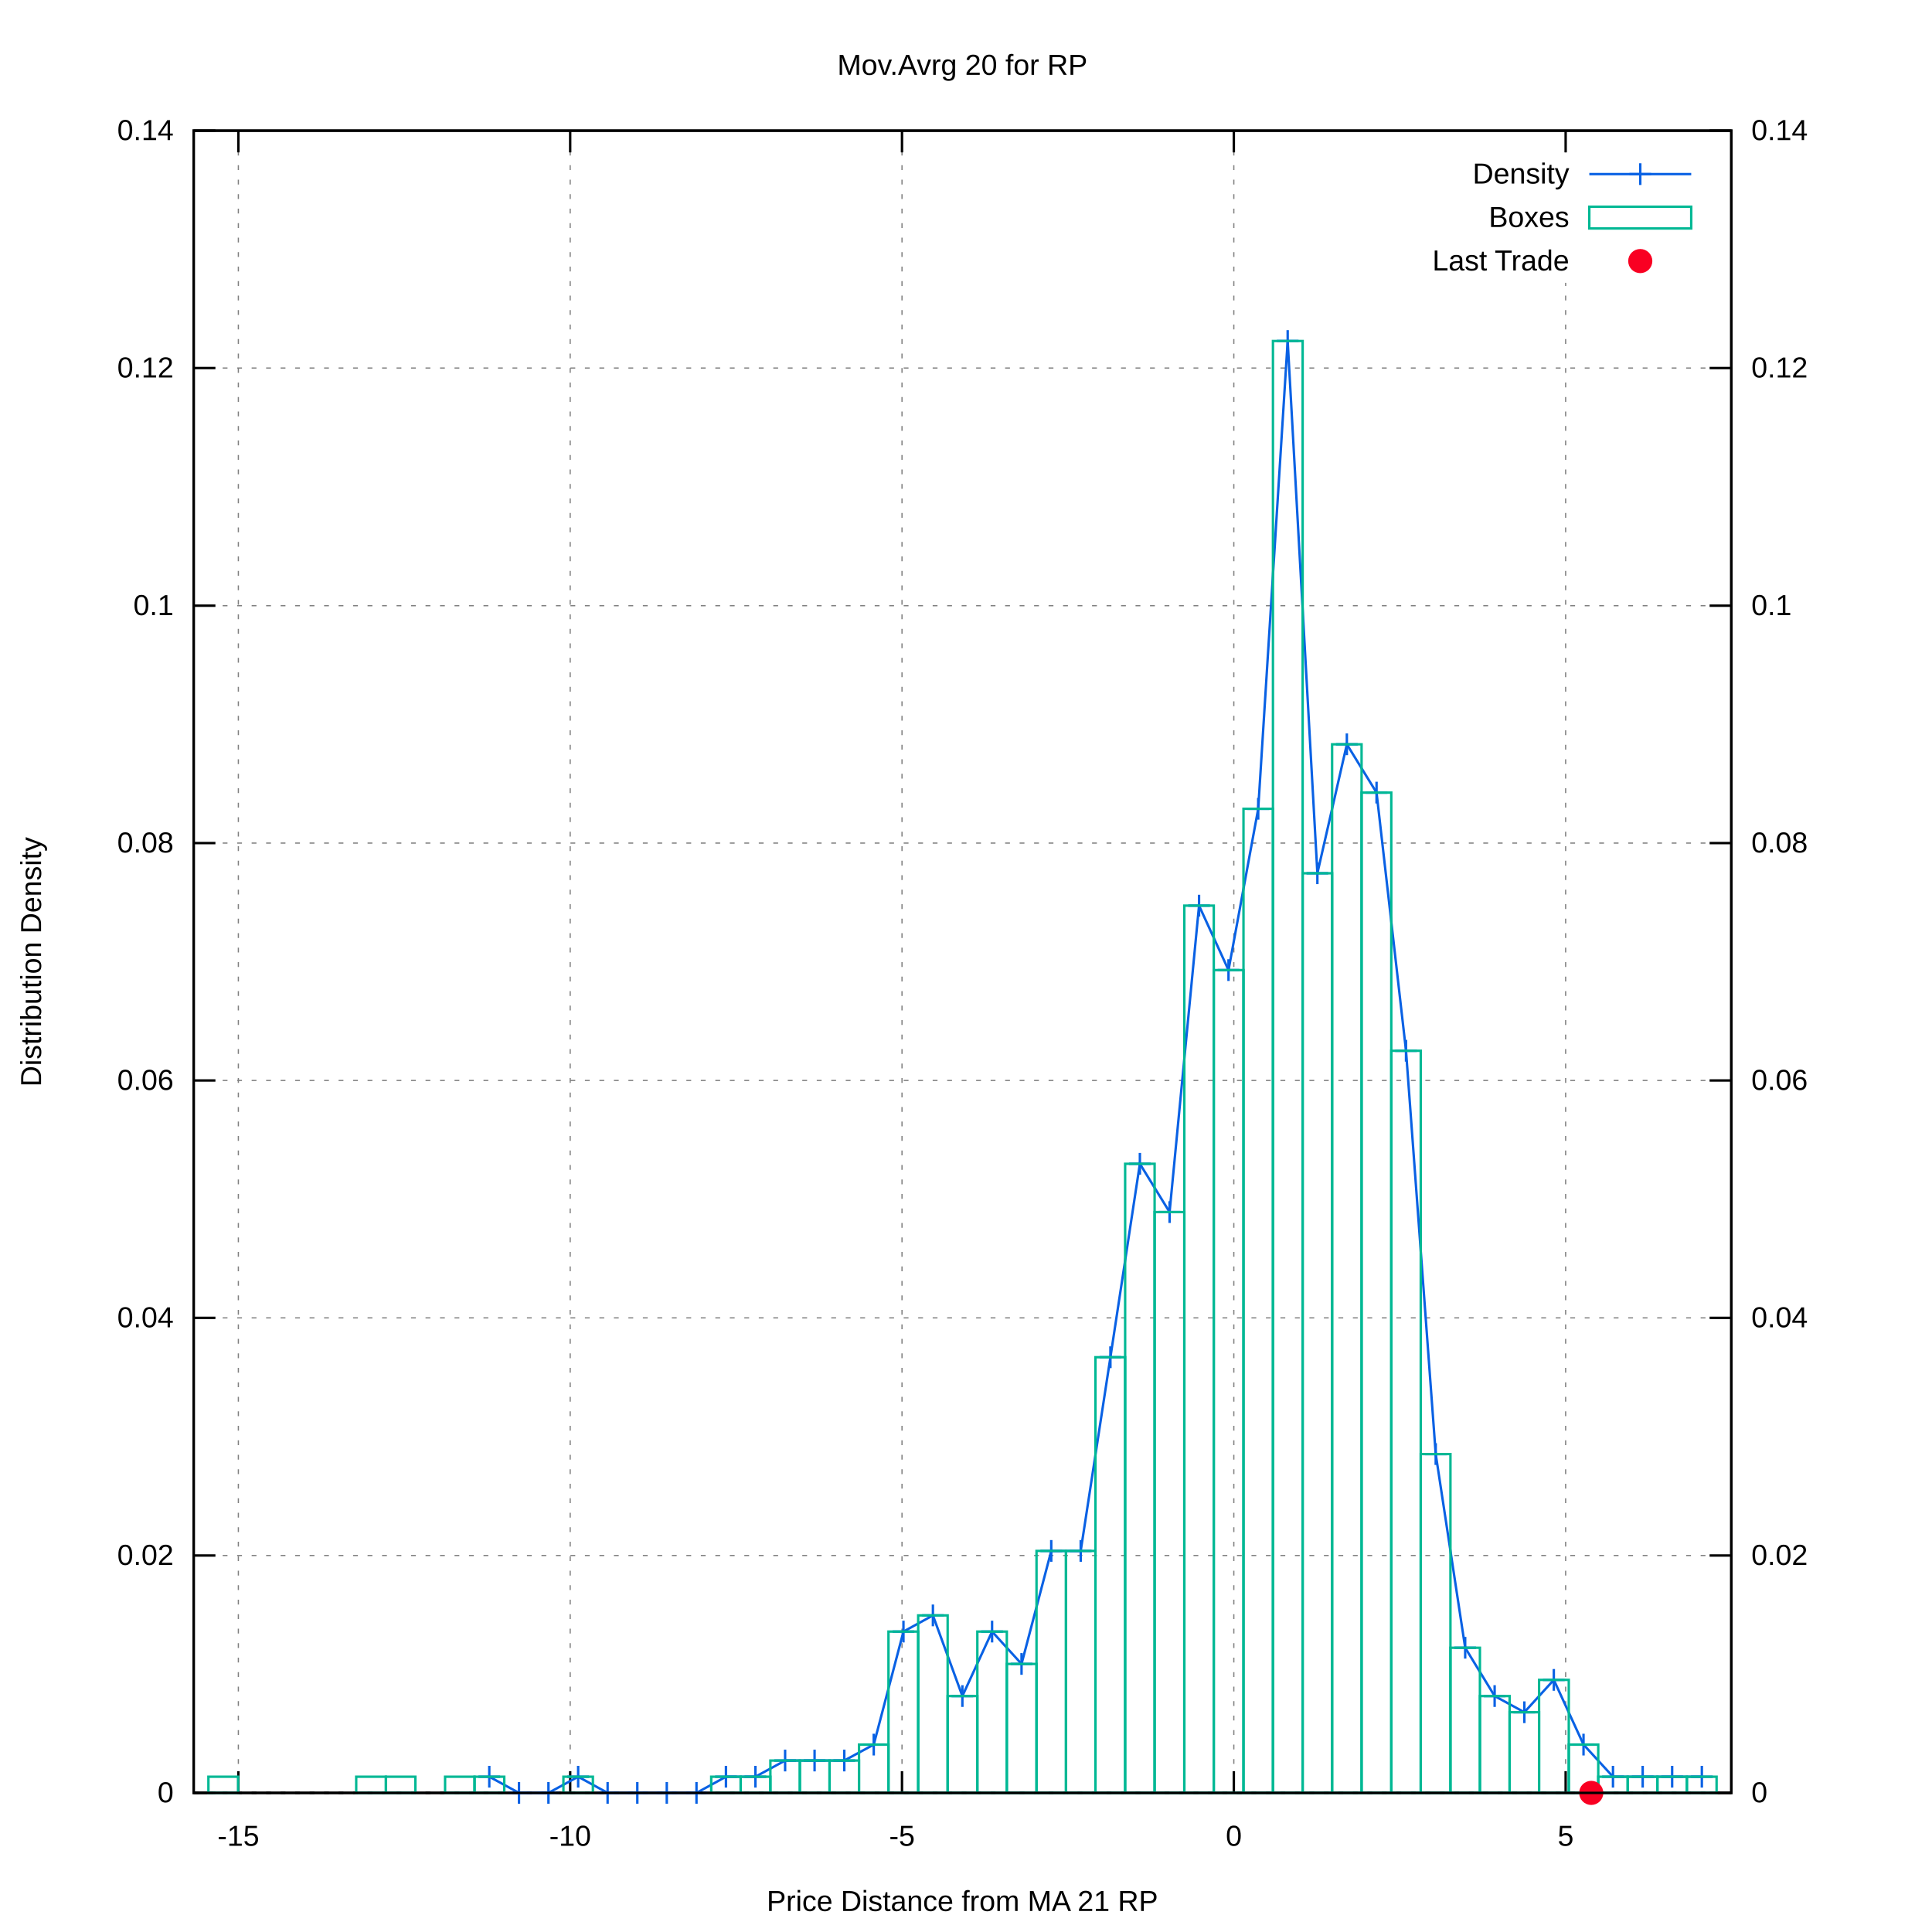
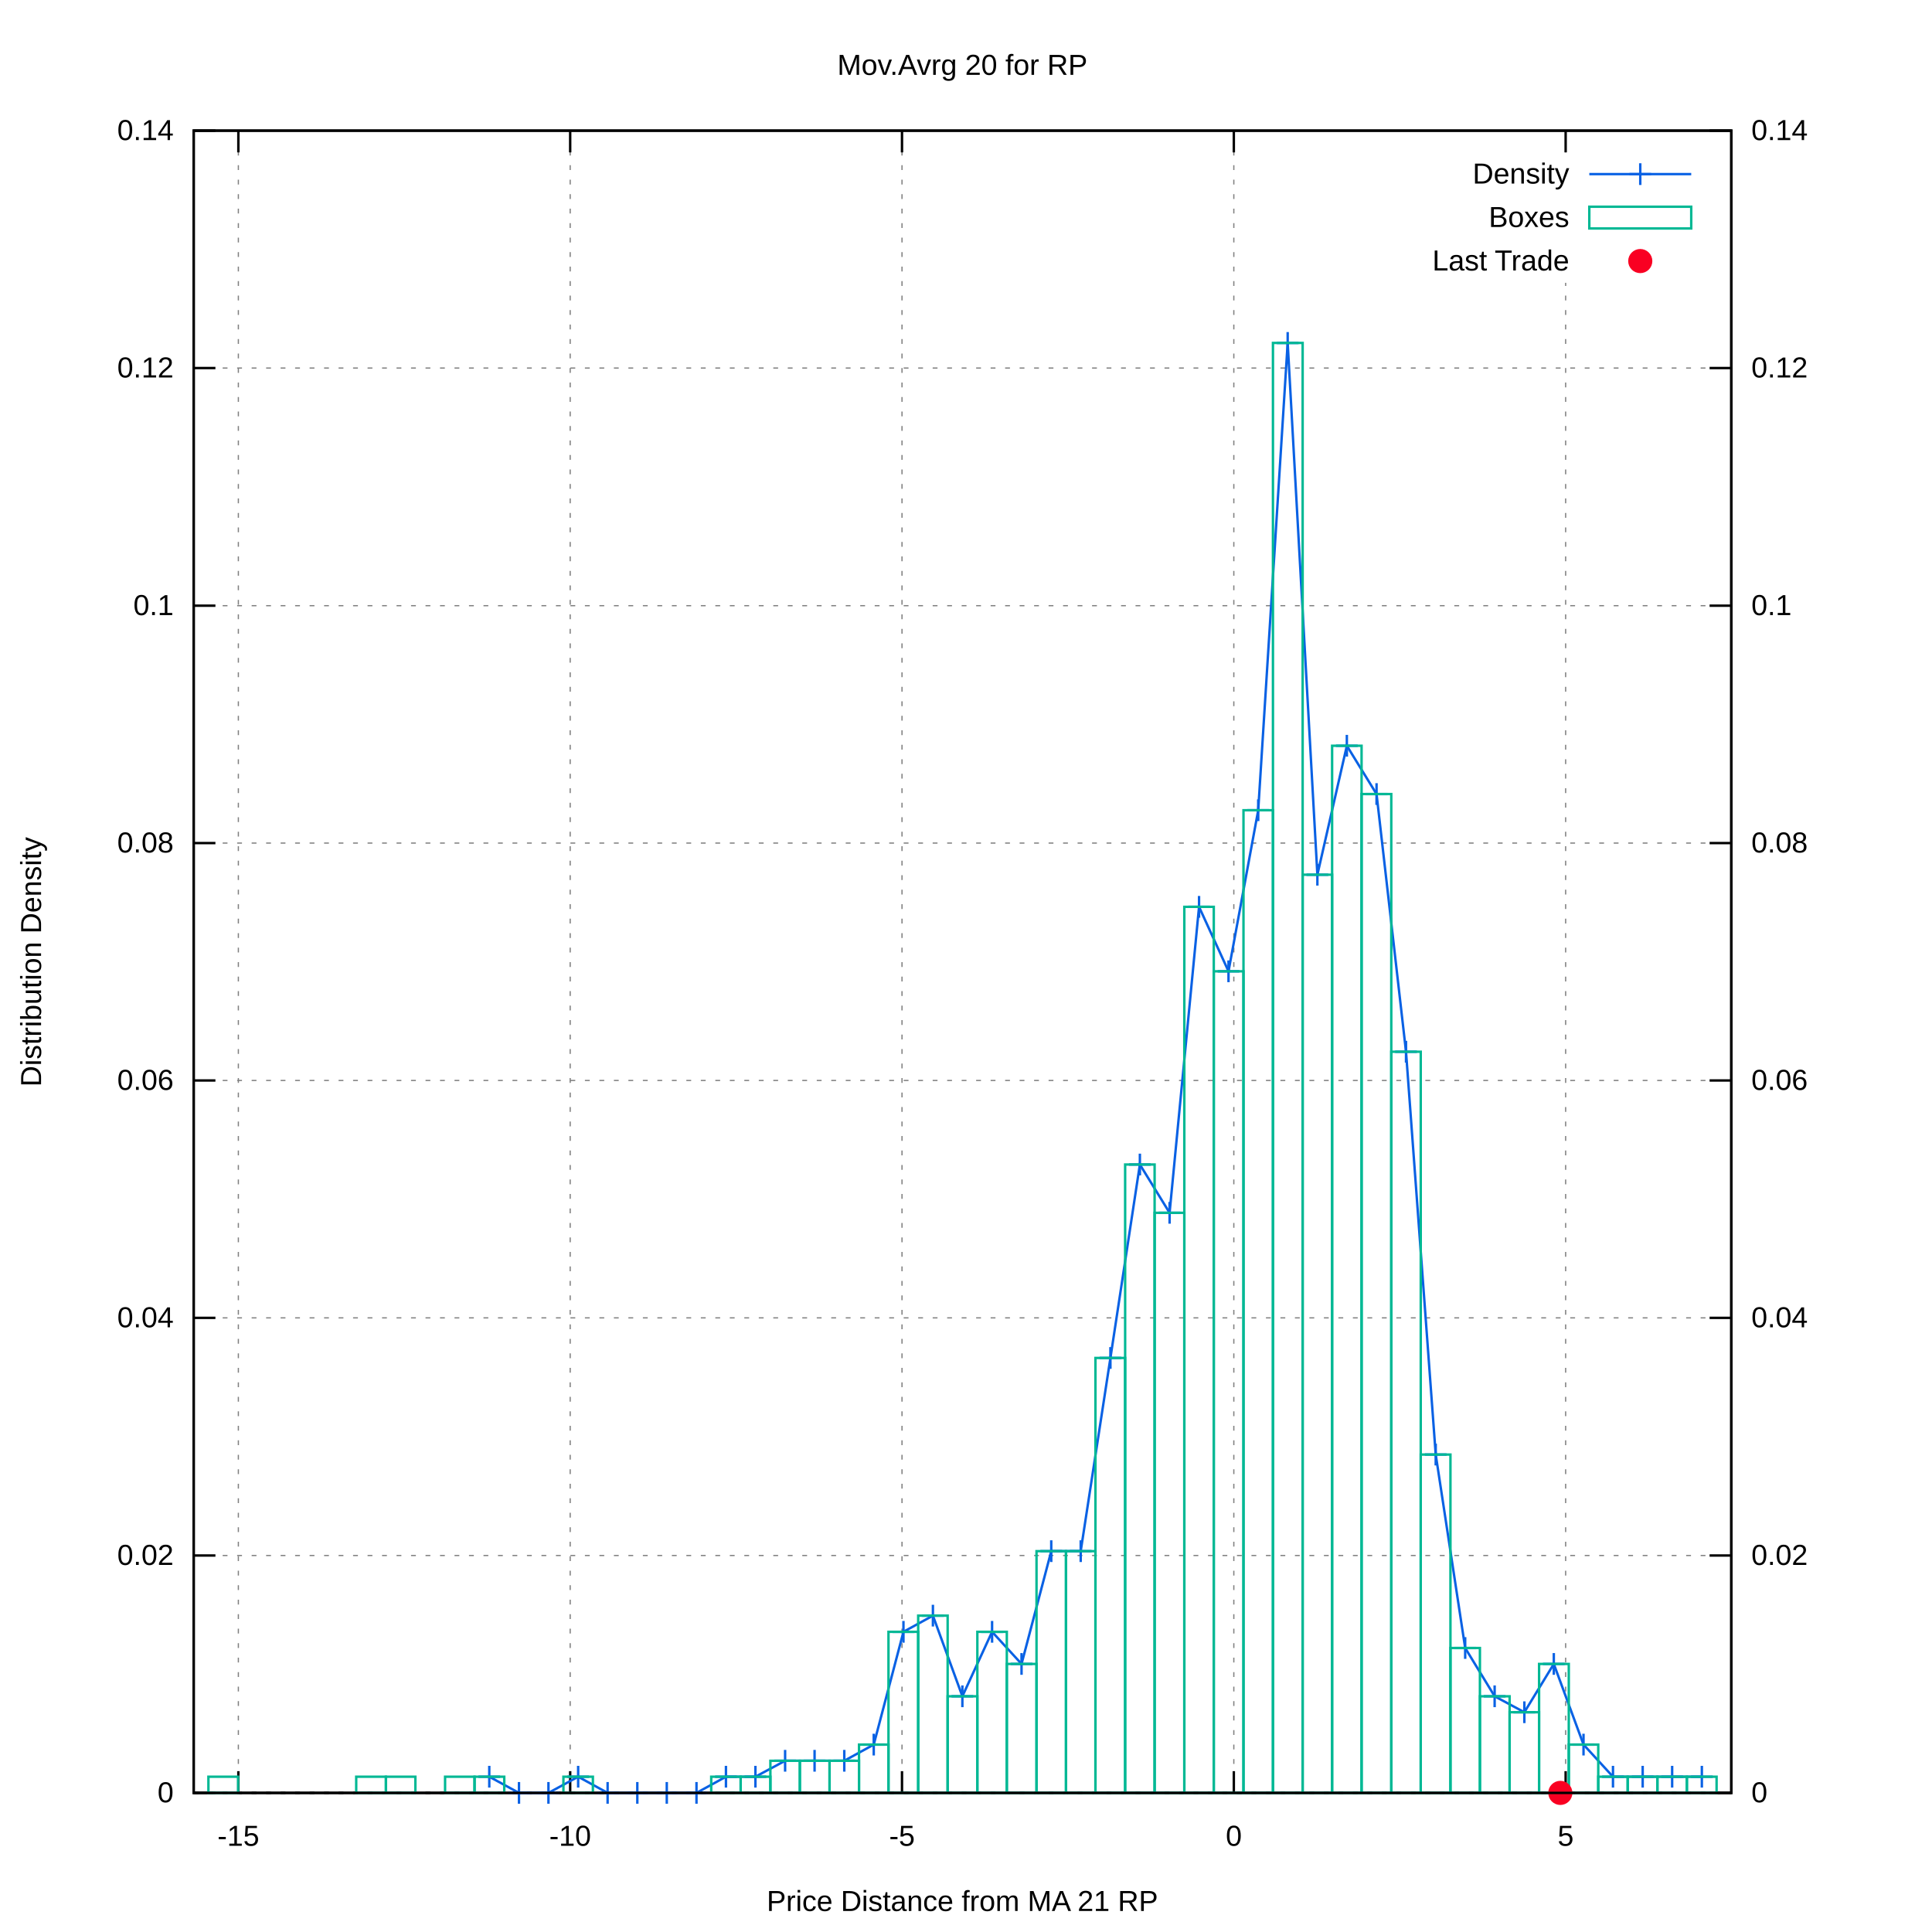
<svg xmlns="http://www.w3.org/2000/svg" xmlns:xlink="http://www.w3.org/1999/xlink" viewBox="0 0 800 800">
  <g id="gnuplot_canvas">
    <rect x="0" y="0" width="800" height="800" fill="#ffffff" />
    <defs>
      <circle id="gpDot" r="0.5" stroke-width="0.5" />
      <path id="gpPt0" stroke-width="0.222" stroke="currentColor" d="M-1,0 h2 M0,-1 v2" />
      <path id="gpPt1" stroke-width="0.222" stroke="currentColor" d="M-1,-1 L1,1 M1,-1 L-1,1" />
      <path id="gpPt2" stroke-width="0.222" stroke="currentColor" d="M-1,0 L1,0 M0,-1 L0,1 M-1,-1 L1,1 M-1,1 L1,-1" />
      <rect id="gpPt3" stroke-width="0.222" stroke="currentColor" x="-1" y="-1" width="2" height="2" />
      <rect id="gpPt4" stroke-width="0.222" stroke="currentColor" fill="currentColor" x="-1" y="-1" width="2" height="2" />
      <circle id="gpPt5" stroke-width="0.222" stroke="currentColor" cx="0" cy="0" r="1" />
      <use xlink:href="#gpPt5" id="gpPt6" fill="currentColor" stroke="none" />
      <path id="gpPt7" stroke-width="0.222" stroke="currentColor" d="M0,-1.33 L-1.33,0.67 L1.33,0.67 z" />
      <use xlink:href="#gpPt7" id="gpPt8" fill="currentColor" stroke="none" />
      <use xlink:href="#gpPt7" id="gpPt9" stroke="currentColor" transform="rotate(180)" />
      <use xlink:href="#gpPt9" id="gpPt10" fill="currentColor" stroke="none" />
      <use xlink:href="#gpPt3" id="gpPt11" stroke="currentColor" transform="rotate(45)" />
      <use xlink:href="#gpPt11" id="gpPt12" fill="currentColor" stroke="none" />
      <path id="gpPt13" stroke-width="0.222" stroke="currentColor" d="M0,1.330 L1.265,0.411 L0.782,-1.067 L-0.782,-1.076 L-1.265,0.411 z" />
      <use xlink:href="#gpPt13" id="gpPt14" fill="currentColor" stroke="none" />
      <filter id="textbox" filterUnits="objectBoundingBox" x="0" y="0" height="1" width="1">
        <feFlood flood-color="#FFFFFF" flood-opacity="1" result="bgnd" />
        <feComposite in="SourceGraphic" in2="bgnd" operator="atop" />
      </filter>
      <filter id="greybox" filterUnits="objectBoundingBox" x="0" y="0" height="1" width="1">
        <feFlood flood-color="lightgrey" flood-opacity="1" result="grey" />
        <feComposite in="SourceGraphic" in2="grey" operator="atop" />
      </filter>
    </defs>
    <g fill="none" color="#FFFFFF" stroke="black" stroke-width="1.00" stroke-linecap="butt" stroke-linejoin="miter">
</g>
    <g fill="none" color="black" stroke="currentColor" stroke-width="1.00" stroke-linecap="butt" stroke-linejoin="miter">
</g>
    <g fill="none" color="black" stroke="black" stroke-width="0.50" stroke-linecap="butt" stroke-linejoin="miter">
</g>
    <g fill="none" color="gray" stroke="currentColor" stroke-width="0.50" stroke-linecap="butt" stroke-linejoin="miter">
      <path stroke="gray" stroke-dasharray="2,4" class="gridline" d="M80.2,742.4 L716.9,742.4  " />
    </g>
    <g fill="none" color="gray" stroke="gray" stroke-width="1.00" stroke-linecap="butt" stroke-linejoin="miter">
</g>
    <g fill="none" color="black" stroke="currentColor" stroke-width="1.00" stroke-linecap="butt" stroke-linejoin="miter">
      <path stroke="black" d="M80.2,742.4 L89.2,742.4  " />
      <g transform="translate(71.9,746.3)" stroke="none" fill="black" font-family="arial" font-size="12.00" text-anchor="end">
        <text>
          <tspan font-family="arial"> 0</tspan>
        </text>
      </g>
    </g>
    <g fill="none" color="black" stroke="currentColor" stroke-width="1.00" stroke-linecap="butt" stroke-linejoin="miter">
</g>
    <g fill="none" color="black" stroke="black" stroke-width="0.50" stroke-linecap="butt" stroke-linejoin="miter">
</g>
    <g fill="none" color="gray" stroke="currentColor" stroke-width="0.50" stroke-linecap="butt" stroke-linejoin="miter">
      <path stroke="gray" stroke-dasharray="2,4" class="gridline" d="M80.2,644.1 L716.9,644.1  " />
    </g>
    <g fill="none" color="gray" stroke="gray" stroke-width="1.00" stroke-linecap="butt" stroke-linejoin="miter">
</g>
    <g fill="none" color="black" stroke="currentColor" stroke-width="1.00" stroke-linecap="butt" stroke-linejoin="miter">
      <path stroke="black" d="M80.2,644.1 L89.2,644.1  " />
      <g transform="translate(71.9,648.0)" stroke="none" fill="black" font-family="arial" font-size="12.00" text-anchor="end">
        <text>
          <tspan font-family="arial"> 0.02</tspan>
        </text>
      </g>
    </g>
    <g fill="none" color="black" stroke="currentColor" stroke-width="1.00" stroke-linecap="butt" stroke-linejoin="miter">
</g>
    <g fill="none" color="black" stroke="black" stroke-width="0.50" stroke-linecap="butt" stroke-linejoin="miter">
</g>
    <g fill="none" color="gray" stroke="currentColor" stroke-width="0.50" stroke-linecap="butt" stroke-linejoin="miter">
      <path stroke="gray" stroke-dasharray="2,4" class="gridline" d="M80.2,545.7 L716.9,545.7  " />
    </g>
    <g fill="none" color="gray" stroke="gray" stroke-width="1.00" stroke-linecap="butt" stroke-linejoin="miter">
</g>
    <g fill="none" color="black" stroke="currentColor" stroke-width="1.00" stroke-linecap="butt" stroke-linejoin="miter">
      <path stroke="black" d="M80.2,545.7 L89.2,545.7  " />
      <g transform="translate(71.9,549.6)" stroke="none" fill="black" font-family="arial" font-size="12.00" text-anchor="end">
        <text>
          <tspan font-family="arial"> 0.04</tspan>
        </text>
      </g>
    </g>
    <g fill="none" color="black" stroke="currentColor" stroke-width="1.00" stroke-linecap="butt" stroke-linejoin="miter">
</g>
    <g fill="none" color="black" stroke="black" stroke-width="0.50" stroke-linecap="butt" stroke-linejoin="miter">
</g>
    <g fill="none" color="gray" stroke="currentColor" stroke-width="0.50" stroke-linecap="butt" stroke-linejoin="miter">
      <path stroke="gray" stroke-dasharray="2,4" class="gridline" d="M80.2,447.4 L716.9,447.4  " />
    </g>
    <g fill="none" color="gray" stroke="gray" stroke-width="1.00" stroke-linecap="butt" stroke-linejoin="miter">
</g>
    <g fill="none" color="black" stroke="currentColor" stroke-width="1.00" stroke-linecap="butt" stroke-linejoin="miter">
      <path stroke="black" d="M80.2,447.4 L89.2,447.4  " />
      <g transform="translate(71.9,451.3)" stroke="none" fill="black" font-family="arial" font-size="12.00" text-anchor="end">
        <text>
          <tspan font-family="arial"> 0.06</tspan>
        </text>
      </g>
    </g>
    <g fill="none" color="black" stroke="currentColor" stroke-width="1.00" stroke-linecap="butt" stroke-linejoin="miter">
</g>
    <g fill="none" color="black" stroke="black" stroke-width="0.50" stroke-linecap="butt" stroke-linejoin="miter">
</g>
    <g fill="none" color="gray" stroke="currentColor" stroke-width="0.50" stroke-linecap="butt" stroke-linejoin="miter">
      <path stroke="gray" stroke-dasharray="2,4" class="gridline" d="M80.2,349.1 L716.9,349.1  " />
    </g>
    <g fill="none" color="gray" stroke="gray" stroke-width="1.00" stroke-linecap="butt" stroke-linejoin="miter">
</g>
    <g fill="none" color="black" stroke="currentColor" stroke-width="1.00" stroke-linecap="butt" stroke-linejoin="miter">
      <path stroke="black" d="M80.2,349.1 L89.2,349.1  " />
      <g transform="translate(71.9,353.0)" stroke="none" fill="black" font-family="arial" font-size="12.00" text-anchor="end">
        <text>
          <tspan font-family="arial"> 0.08</tspan>
        </text>
      </g>
    </g>
    <g fill="none" color="black" stroke="currentColor" stroke-width="1.00" stroke-linecap="butt" stroke-linejoin="miter">
</g>
    <g fill="none" color="black" stroke="black" stroke-width="0.50" stroke-linecap="butt" stroke-linejoin="miter">
</g>
    <g fill="none" color="gray" stroke="currentColor" stroke-width="0.50" stroke-linecap="butt" stroke-linejoin="miter">
      <path stroke="gray" stroke-dasharray="2,4" class="gridline" d="M80.2,250.8 L716.9,250.8  " />
    </g>
    <g fill="none" color="gray" stroke="gray" stroke-width="1.00" stroke-linecap="butt" stroke-linejoin="miter">
</g>
    <g fill="none" color="black" stroke="currentColor" stroke-width="1.00" stroke-linecap="butt" stroke-linejoin="miter">
      <path stroke="black" d="M80.2,250.8 L89.2,250.8  " />
      <g transform="translate(71.9,254.7)" stroke="none" fill="black" font-family="arial" font-size="12.00" text-anchor="end">
        <text>
          <tspan font-family="arial"> 0.1</tspan>
        </text>
      </g>
    </g>
    <g fill="none" color="black" stroke="currentColor" stroke-width="1.00" stroke-linecap="butt" stroke-linejoin="miter">
</g>
    <g fill="none" color="black" stroke="black" stroke-width="0.50" stroke-linecap="butt" stroke-linejoin="miter">
</g>
    <g fill="none" color="gray" stroke="currentColor" stroke-width="0.50" stroke-linecap="butt" stroke-linejoin="miter">
      <path stroke="gray" stroke-dasharray="2,4" class="gridline" d="M80.2,152.4 L716.9,152.4  " />
    </g>
    <g fill="none" color="gray" stroke="gray" stroke-width="1.00" stroke-linecap="butt" stroke-linejoin="miter">
</g>
    <g fill="none" color="black" stroke="currentColor" stroke-width="1.00" stroke-linecap="butt" stroke-linejoin="miter">
      <path stroke="black" d="M80.2,152.4 L89.2,152.4  " />
      <g transform="translate(71.9,156.3)" stroke="none" fill="black" font-family="arial" font-size="12.00" text-anchor="end">
        <text>
          <tspan font-family="arial"> 0.12</tspan>
        </text>
      </g>
    </g>
    <g fill="none" color="black" stroke="currentColor" stroke-width="1.00" stroke-linecap="butt" stroke-linejoin="miter">
</g>
    <g fill="none" color="black" stroke="black" stroke-width="0.50" stroke-linecap="butt" stroke-linejoin="miter">
</g>
    <g fill="none" color="gray" stroke="currentColor" stroke-width="0.50" stroke-linecap="butt" stroke-linejoin="miter">
      <path stroke="gray" stroke-dasharray="2,4" class="gridline" d="M80.2,54.1 L716.9,54.1  " />
    </g>
    <g fill="none" color="gray" stroke="gray" stroke-width="1.00" stroke-linecap="butt" stroke-linejoin="miter">
</g>
    <g fill="none" color="black" stroke="currentColor" stroke-width="1.00" stroke-linecap="butt" stroke-linejoin="miter">
      <path stroke="black" d="M80.2,54.1 L89.2,54.1  " />
      <g transform="translate(71.9,58.0)" stroke="none" fill="black" font-family="arial" font-size="12.00" text-anchor="end">
        <text>
          <tspan font-family="arial"> 0.14</tspan>
        </text>
      </g>
    </g>
    <g fill="none" color="black" stroke="currentColor" stroke-width="1.00" stroke-linecap="butt" stroke-linejoin="miter">
</g>
    <g fill="none" color="black" stroke="black" stroke-width="0.50" stroke-linecap="butt" stroke-linejoin="miter">
</g>
    <g fill="none" color="gray" stroke="currentColor" stroke-width="0.50" stroke-linecap="butt" stroke-linejoin="miter">
      <path stroke="gray" stroke-dasharray="2,4" class="gridline" d="M98.7,742.4 L98.7,54.1  " />
    </g>
    <g fill="none" color="gray" stroke="gray" stroke-width="1.00" stroke-linecap="butt" stroke-linejoin="miter">
</g>
    <g fill="none" color="black" stroke="currentColor" stroke-width="1.00" stroke-linecap="butt" stroke-linejoin="miter">
      <path stroke="black" d="M98.7,742.4 L98.7,733.4 M98.7,54.1 L98.7,63.1  " />
      <g transform="translate(98.7,764.3)" stroke="none" fill="black" font-family="arial" font-size="12.00" text-anchor="middle">
        <text>
          <tspan font-family="arial">-15</tspan>
        </text>
      </g>
    </g>
    <g fill="none" color="black" stroke="currentColor" stroke-width="1.00" stroke-linecap="butt" stroke-linejoin="miter">
</g>
    <g fill="none" color="black" stroke="black" stroke-width="0.50" stroke-linecap="butt" stroke-linejoin="miter">
</g>
    <g fill="none" color="gray" stroke="currentColor" stroke-width="0.50" stroke-linecap="butt" stroke-linejoin="miter">
      <path stroke="gray" stroke-dasharray="2,4" class="gridline" d="M236.1,742.4 L236.1,54.1  " />
    </g>
    <g fill="none" color="gray" stroke="gray" stroke-width="1.00" stroke-linecap="butt" stroke-linejoin="miter">
</g>
    <g fill="none" color="black" stroke="currentColor" stroke-width="1.00" stroke-linecap="butt" stroke-linejoin="miter">
      <path stroke="black" d="M236.1,742.4 L236.1,733.4 M236.1,54.1 L236.1,63.1  " />
      <g transform="translate(236.1,764.3)" stroke="none" fill="black" font-family="arial" font-size="12.00" text-anchor="middle">
        <text>
          <tspan font-family="arial">-10</tspan>
        </text>
      </g>
    </g>
    <g fill="none" color="black" stroke="currentColor" stroke-width="1.00" stroke-linecap="butt" stroke-linejoin="miter">
</g>
    <g fill="none" color="black" stroke="black" stroke-width="0.50" stroke-linecap="butt" stroke-linejoin="miter">
</g>
    <g fill="none" color="gray" stroke="currentColor" stroke-width="0.50" stroke-linecap="butt" stroke-linejoin="miter">
      <path stroke="gray" stroke-dasharray="2,4" class="gridline" d="M373.5,742.4 L373.5,54.1  " />
    </g>
    <g fill="none" color="gray" stroke="gray" stroke-width="1.00" stroke-linecap="butt" stroke-linejoin="miter">
</g>
    <g fill="none" color="black" stroke="currentColor" stroke-width="1.00" stroke-linecap="butt" stroke-linejoin="miter">
      <path stroke="black" d="M373.5,742.4 L373.5,733.4 M373.5,54.1 L373.5,63.1  " />
      <g transform="translate(373.5,764.3)" stroke="none" fill="black" font-family="arial" font-size="12.00" text-anchor="middle">
        <text>
          <tspan font-family="arial">-5</tspan>
        </text>
      </g>
    </g>
    <g fill="none" color="black" stroke="currentColor" stroke-width="1.00" stroke-linecap="butt" stroke-linejoin="miter">
</g>
    <g fill="none" color="black" stroke="black" stroke-width="0.50" stroke-linecap="butt" stroke-linejoin="miter">
</g>
    <g fill="none" color="gray" stroke="currentColor" stroke-width="0.50" stroke-linecap="butt" stroke-linejoin="miter">
      <path stroke="gray" stroke-dasharray="2,4" class="gridline" d="M510.9,742.4 L510.9,54.1  " />
    </g>
    <g fill="none" color="gray" stroke="gray" stroke-width="1.00" stroke-linecap="butt" stroke-linejoin="miter">
</g>
    <g fill="none" color="black" stroke="currentColor" stroke-width="1.00" stroke-linecap="butt" stroke-linejoin="miter">
      <path stroke="black" d="M510.9,742.4 L510.9,733.4 M510.9,54.1 L510.9,63.1  " />
      <g transform="translate(510.9,764.3)" stroke="none" fill="black" font-family="arial" font-size="12.00" text-anchor="middle">
        <text>
          <tspan font-family="arial"> 0</tspan>
        </text>
      </g>
    </g>
    <g fill="none" color="black" stroke="currentColor" stroke-width="1.00" stroke-linecap="butt" stroke-linejoin="miter">
</g>
    <g fill="none" color="black" stroke="black" stroke-width="0.50" stroke-linecap="butt" stroke-linejoin="miter">
</g>
    <g fill="none" color="gray" stroke="currentColor" stroke-width="0.50" stroke-linecap="butt" stroke-linejoin="miter">
      <path stroke="gray" stroke-dasharray="2,4" class="gridline" d="M648.3,742.4 L648.3,117.1 M648.3,63.1 L648.3,54.1  " />
    </g>
    <g fill="none" color="gray" stroke="gray" stroke-width="1.00" stroke-linecap="butt" stroke-linejoin="miter">
</g>
    <g fill="none" color="black" stroke="currentColor" stroke-width="1.00" stroke-linecap="butt" stroke-linejoin="miter">
      <path stroke="black" d="M648.3,742.4 L648.3,733.4 M648.3,54.1 L648.3,63.1  " />
      <g transform="translate(648.3,764.3)" stroke="none" fill="black" font-family="arial" font-size="12.00" text-anchor="middle">
        <text>
          <tspan font-family="arial"> 5</tspan>
        </text>
      </g>
    </g>
    <g fill="none" color="black" stroke="currentColor" stroke-width="1.00" stroke-linecap="butt" stroke-linejoin="miter">
      <path stroke="black" d="M716.9,742.4 L707.9,742.4  " />
      <g transform="translate(725.2,746.3)" stroke="none" fill="black" font-family="arial" font-size="12.00" text-anchor="start">
        <text>
          <tspan font-family="arial"> 0</tspan>
        </text>
      </g>
    </g>
    <g fill="none" color="black" stroke="currentColor" stroke-width="1.00" stroke-linecap="butt" stroke-linejoin="miter">
      <path stroke="black" d="M716.9,644.1 L707.9,644.1  " />
      <g transform="translate(725.2,648.0)" stroke="none" fill="black" font-family="arial" font-size="12.00" text-anchor="start">
        <text>
          <tspan font-family="arial"> 0.02</tspan>
        </text>
      </g>
    </g>
    <g fill="none" color="black" stroke="currentColor" stroke-width="1.00" stroke-linecap="butt" stroke-linejoin="miter">
      <path stroke="black" d="M716.9,545.7 L707.9,545.7  " />
      <g transform="translate(725.2,549.6)" stroke="none" fill="black" font-family="arial" font-size="12.00" text-anchor="start">
        <text>
          <tspan font-family="arial"> 0.04</tspan>
        </text>
      </g>
    </g>
    <g fill="none" color="black" stroke="currentColor" stroke-width="1.00" stroke-linecap="butt" stroke-linejoin="miter">
      <path stroke="black" d="M716.9,447.4 L707.9,447.4  " />
      <g transform="translate(725.2,451.3)" stroke="none" fill="black" font-family="arial" font-size="12.00" text-anchor="start">
        <text>
          <tspan font-family="arial"> 0.06</tspan>
        </text>
      </g>
    </g>
    <g fill="none" color="black" stroke="currentColor" stroke-width="1.00" stroke-linecap="butt" stroke-linejoin="miter">
      <path stroke="black" d="M716.9,349.1 L707.9,349.1  " />
      <g transform="translate(725.2,353.0)" stroke="none" fill="black" font-family="arial" font-size="12.00" text-anchor="start">
        <text>
          <tspan font-family="arial"> 0.08</tspan>
        </text>
      </g>
    </g>
    <g fill="none" color="black" stroke="currentColor" stroke-width="1.00" stroke-linecap="butt" stroke-linejoin="miter">
      <path stroke="black" d="M716.9,250.8 L707.9,250.8  " />
      <g transform="translate(725.2,254.7)" stroke="none" fill="black" font-family="arial" font-size="12.00" text-anchor="start">
        <text>
          <tspan font-family="arial"> 0.1</tspan>
        </text>
      </g>
    </g>
    <g fill="none" color="black" stroke="currentColor" stroke-width="1.00" stroke-linecap="butt" stroke-linejoin="miter">
      <path stroke="black" d="M716.9,152.4 L707.9,152.4  " />
      <g transform="translate(725.2,156.3)" stroke="none" fill="black" font-family="arial" font-size="12.00" text-anchor="start">
        <text>
          <tspan font-family="arial"> 0.12</tspan>
        </text>
      </g>
    </g>
    <g fill="none" color="black" stroke="currentColor" stroke-width="1.00" stroke-linecap="butt" stroke-linejoin="miter">
      <path stroke="black" d="M716.9,54.1 L707.9,54.1  " />
      <g transform="translate(725.2,58.0)" stroke="none" fill="black" font-family="arial" font-size="12.00" text-anchor="start">
        <text>
          <tspan font-family="arial"> 0.14</tspan>
        </text>
      </g>
    </g>
    <g fill="none" color="black" stroke="currentColor" stroke-width="1.00" stroke-linecap="butt" stroke-linejoin="miter">
</g>
    <g fill="none" color="gray" stroke="currentColor" stroke-width="1.00" stroke-linecap="butt" stroke-linejoin="miter">
      <path stroke="black" stroke-dasharray="2,4" d="M80.2,742.4 L716.9,742.4  " />
    </g>
    <g fill="none" color="black" stroke="currentColor" stroke-width="1.00" stroke-linecap="butt" stroke-linejoin="miter">
      <path stroke="black" d="M80.2,54.1 L80.2,742.4 L716.9,742.4 L716.9,54.1 L80.2,54.1 Z  " />
    </g>
    <g fill="none" color="black" stroke="currentColor" stroke-width="1.00" stroke-linecap="butt" stroke-linejoin="miter">
      <g transform="translate(17.0,398.3) rotate(270)" stroke="none" fill="black" font-family="arial" font-size="12.00" text-anchor="middle">
        <text>
          <tspan font-family="arial">Distribution Density</tspan>
        </text>
      </g>
    </g>
    <g fill="none" color="black" stroke="currentColor" stroke-width="1.00" stroke-linecap="butt" stroke-linejoin="miter">
      <g transform="translate(398.5,791.3)" stroke="none" fill="black" font-family="arial" font-size="12.00" text-anchor="middle">
        <text>
          <tspan font-family="arial">Price Distance from MA 21 RP</tspan>
        </text>
      </g>
    </g>
    <g fill="none" color="black" stroke="currentColor" stroke-width="1.00" stroke-linecap="butt" stroke-linejoin="miter">
      <g transform="translate(398.5,31.0)" stroke="none" fill="black" font-family="arial" font-size="12.00" text-anchor="middle">
        <text>
          <tspan font-family="arial">Mov.Avrg 20 for RP </tspan>
        </text>
      </g>
    </g>
    <g id="gnuplot_plot_1">
      <g fill="none" color="black" stroke="currentColor" stroke-width="1.00" stroke-linecap="butt" stroke-linejoin="miter">
        <g transform="translate(649.8,76.0)" stroke="none" fill="black" font-family="arial" font-size="12.00" text-anchor="end">
          <text>
            <tspan font-family="arial">Density</tspan>
          </text>
        </g>
      </g>
      <g fill="none" color="black" stroke="currentColor" stroke-width="1.00" stroke-linecap="butt" stroke-linejoin="miter">
-         <path stroke="rgb(  9,  97, 228)" d="M658.1,72.1 L700.3,72.1 M202.6,735.7 L214.9,742.4 L227.1,742.4 L239.4,735.7 L251.6,742.4 L263.9,742.4   L276.1,742.4 L288.4,742.4 L300.6,735.7 L312.8,735.7 L325.1,729.0 L337.3,729.0 L349.6,729.0 L361.8,722.4   L374.1,675.6 L386.3,668.9 L398.5,702.3 L410.8,675.6 L423.0,689.0 L435.3,642.2 L447.5,642.2 L459.8,562.0   L472.0,481.9 L484.3,501.9 L496.5,375.0 L508.7,401.7 L521.0,334.9 L533.2,141.2 L545.5,361.6 L557.7,308.2   L570.0,328.2 L582.2,435.1 L594.5,602.1 L606.7,682.3 L618.9,702.3 L631.2,709.0 L643.4,695.6 L655.7,722.4   L667.9,735.7 L680.2,735.7 L692.4,735.7 L704.7,735.7  " />
+         <path stroke="rgb(  9,  97, 228)" d="M658.1,72.1 L700.3,72.1 M202.6,735.7 L214.9,742.4 L227.1,742.4 L239.4,735.7 L251.6,742.4 L263.9,742.4   L276.1,742.4 L288.4,742.4 L300.6,735.7 L312.8,735.7 L325.1,729.1 L337.3,729.1 L349.6,729.1 L361.8,722.4   L374.1,675.7 L386.3,669.0 L398.5,702.4 L410.8,675.7 L423.0,689.0 L435.3,642.3 L447.5,642.3 L459.8,562.3   L472.0,482.2 L484.3,502.2 L496.5,375.5 L508.7,402.2 L521.0,335.5 L533.2,142.0 L545.5,362.2 L557.7,308.8   L570.0,328.8 L582.2,435.5 L594.5,602.3 L606.7,682.4 L618.9,702.4 L631.2,709.0 L643.4,689.0 L655.7,722.4   L667.9,735.7 L680.2,735.7 L692.4,735.7 L704.7,735.7  " />
        <use xlink:href="#gpPt0" transform="translate(202.6,735.7) scale(4.50)" color="rgb(  9,  97, 228)" />
        <use xlink:href="#gpPt0" transform="translate(214.9,742.4) scale(4.50)" color="rgb(  9,  97, 228)" />
        <use xlink:href="#gpPt0" transform="translate(227.1,742.4) scale(4.50)" color="rgb(  9,  97, 228)" />
        <use xlink:href="#gpPt0" transform="translate(239.4,735.7) scale(4.50)" color="rgb(  9,  97, 228)" />
        <use xlink:href="#gpPt0" transform="translate(251.6,742.4) scale(4.50)" color="rgb(  9,  97, 228)" />
        <use xlink:href="#gpPt0" transform="translate(263.9,742.4) scale(4.50)" color="rgb(  9,  97, 228)" />
        <use xlink:href="#gpPt0" transform="translate(276.1,742.4) scale(4.50)" color="rgb(  9,  97, 228)" />
        <use xlink:href="#gpPt0" transform="translate(288.4,742.4) scale(4.50)" color="rgb(  9,  97, 228)" />
        <use xlink:href="#gpPt0" transform="translate(300.6,735.7) scale(4.50)" color="rgb(  9,  97, 228)" />
        <use xlink:href="#gpPt0" transform="translate(312.8,735.7) scale(4.50)" color="rgb(  9,  97, 228)" />
-         <use xlink:href="#gpPt0" transform="translate(325.1,729.0) scale(4.50)" color="rgb(  9,  97, 228)" />
-         <use xlink:href="#gpPt0" transform="translate(337.3,729.0) scale(4.50)" color="rgb(  9,  97, 228)" />
-         <use xlink:href="#gpPt0" transform="translate(349.6,729.0) scale(4.50)" color="rgb(  9,  97, 228)" />
+         <use xlink:href="#gpPt0" transform="translate(325.1,729.1) scale(4.50)" color="rgb(  9,  97, 228)" />
+         <use xlink:href="#gpPt0" transform="translate(337.3,729.1) scale(4.50)" color="rgb(  9,  97, 228)" />
+         <use xlink:href="#gpPt0" transform="translate(349.6,729.1) scale(4.50)" color="rgb(  9,  97, 228)" />
        <use xlink:href="#gpPt0" transform="translate(361.8,722.4) scale(4.50)" color="rgb(  9,  97, 228)" />
-         <use xlink:href="#gpPt0" transform="translate(374.1,675.6) scale(4.50)" color="rgb(  9,  97, 228)" />
-         <use xlink:href="#gpPt0" transform="translate(386.3,668.9) scale(4.50)" color="rgb(  9,  97, 228)" />
-         <use xlink:href="#gpPt0" transform="translate(398.5,702.3) scale(4.50)" color="rgb(  9,  97, 228)" />
-         <use xlink:href="#gpPt0" transform="translate(410.8,675.6) scale(4.50)" color="rgb(  9,  97, 228)" />
+         <use xlink:href="#gpPt0" transform="translate(374.1,675.7) scale(4.50)" color="rgb(  9,  97, 228)" />
+         <use xlink:href="#gpPt0" transform="translate(386.3,669.0) scale(4.50)" color="rgb(  9,  97, 228)" />
+         <use xlink:href="#gpPt0" transform="translate(398.5,702.4) scale(4.50)" color="rgb(  9,  97, 228)" />
+         <use xlink:href="#gpPt0" transform="translate(410.8,675.7) scale(4.50)" color="rgb(  9,  97, 228)" />
        <use xlink:href="#gpPt0" transform="translate(423.0,689.0) scale(4.50)" color="rgb(  9,  97, 228)" />
-         <use xlink:href="#gpPt0" transform="translate(435.3,642.2) scale(4.50)" color="rgb(  9,  97, 228)" />
-         <use xlink:href="#gpPt0" transform="translate(447.5,642.2) scale(4.50)" color="rgb(  9,  97, 228)" />
-         <use xlink:href="#gpPt0" transform="translate(459.8,562.0) scale(4.50)" color="rgb(  9,  97, 228)" />
-         <use xlink:href="#gpPt0" transform="translate(472.0,481.9) scale(4.50)" color="rgb(  9,  97, 228)" />
-         <use xlink:href="#gpPt0" transform="translate(484.3,501.9) scale(4.50)" color="rgb(  9,  97, 228)" />
-         <use xlink:href="#gpPt0" transform="translate(496.5,375.0) scale(4.50)" color="rgb(  9,  97, 228)" />
-         <use xlink:href="#gpPt0" transform="translate(508.7,401.7) scale(4.50)" color="rgb(  9,  97, 228)" />
-         <use xlink:href="#gpPt0" transform="translate(521.0,334.9) scale(4.50)" color="rgb(  9,  97, 228)" />
-         <use xlink:href="#gpPt0" transform="translate(533.2,141.2) scale(4.50)" color="rgb(  9,  97, 228)" />
-         <use xlink:href="#gpPt0" transform="translate(545.5,361.6) scale(4.50)" color="rgb(  9,  97, 228)" />
-         <use xlink:href="#gpPt0" transform="translate(557.7,308.2) scale(4.50)" color="rgb(  9,  97, 228)" />
-         <use xlink:href="#gpPt0" transform="translate(570.0,328.2) scale(4.50)" color="rgb(  9,  97, 228)" />
-         <use xlink:href="#gpPt0" transform="translate(582.2,435.1) scale(4.50)" color="rgb(  9,  97, 228)" />
-         <use xlink:href="#gpPt0" transform="translate(594.5,602.1) scale(4.50)" color="rgb(  9,  97, 228)" />
-         <use xlink:href="#gpPt0" transform="translate(606.7,682.3) scale(4.50)" color="rgb(  9,  97, 228)" />
-         <use xlink:href="#gpPt0" transform="translate(618.9,702.3) scale(4.50)" color="rgb(  9,  97, 228)" />
+         <use xlink:href="#gpPt0" transform="translate(435.3,642.3) scale(4.50)" color="rgb(  9,  97, 228)" />
+         <use xlink:href="#gpPt0" transform="translate(447.5,642.3) scale(4.50)" color="rgb(  9,  97, 228)" />
+         <use xlink:href="#gpPt0" transform="translate(459.8,562.3) scale(4.50)" color="rgb(  9,  97, 228)" />
+         <use xlink:href="#gpPt0" transform="translate(472.0,482.2) scale(4.50)" color="rgb(  9,  97, 228)" />
+         <use xlink:href="#gpPt0" transform="translate(484.3,502.2) scale(4.50)" color="rgb(  9,  97, 228)" />
+         <use xlink:href="#gpPt0" transform="translate(496.5,375.5) scale(4.50)" color="rgb(  9,  97, 228)" />
+         <use xlink:href="#gpPt0" transform="translate(508.7,402.2) scale(4.50)" color="rgb(  9,  97, 228)" />
+         <use xlink:href="#gpPt0" transform="translate(521.0,335.5) scale(4.50)" color="rgb(  9,  97, 228)" />
+         <use xlink:href="#gpPt0" transform="translate(533.2,142.0) scale(4.50)" color="rgb(  9,  97, 228)" />
+         <use xlink:href="#gpPt0" transform="translate(545.5,362.2) scale(4.50)" color="rgb(  9,  97, 228)" />
+         <use xlink:href="#gpPt0" transform="translate(557.7,308.8) scale(4.50)" color="rgb(  9,  97, 228)" />
+         <use xlink:href="#gpPt0" transform="translate(570.0,328.8) scale(4.50)" color="rgb(  9,  97, 228)" />
+         <use xlink:href="#gpPt0" transform="translate(582.2,435.5) scale(4.50)" color="rgb(  9,  97, 228)" />
+         <use xlink:href="#gpPt0" transform="translate(594.5,602.3) scale(4.50)" color="rgb(  9,  97, 228)" />
+         <use xlink:href="#gpPt0" transform="translate(606.7,682.4) scale(4.50)" color="rgb(  9,  97, 228)" />
+         <use xlink:href="#gpPt0" transform="translate(618.9,702.4) scale(4.50)" color="rgb(  9,  97, 228)" />
        <use xlink:href="#gpPt0" transform="translate(631.2,709.0) scale(4.50)" color="rgb(  9,  97, 228)" />
-         <use xlink:href="#gpPt0" transform="translate(643.4,695.6) scale(4.50)" color="rgb(  9,  97, 228)" />
+         <use xlink:href="#gpPt0" transform="translate(643.4,689.0) scale(4.50)" color="rgb(  9,  97, 228)" />
        <use xlink:href="#gpPt0" transform="translate(655.7,722.4) scale(4.50)" color="rgb(  9,  97, 228)" />
        <use xlink:href="#gpPt0" transform="translate(667.9,735.7) scale(4.50)" color="rgb(  9,  97, 228)" />
        <use xlink:href="#gpPt0" transform="translate(680.2,735.7) scale(4.50)" color="rgb(  9,  97, 228)" />
        <use xlink:href="#gpPt0" transform="translate(692.4,735.7) scale(4.50)" color="rgb(  9,  97, 228)" />
        <use xlink:href="#gpPt0" transform="translate(704.7,735.7) scale(4.50)" color="rgb(  9,  97, 228)" />
        <use xlink:href="#gpPt0" transform="translate(679.2,72.1) scale(4.50)" color="rgb(  9,  97, 228)" />
      </g>
    </g>
    <g id="gnuplot_plot_2">
      <g fill="none" color="black" stroke="currentColor" stroke-width="1.00" stroke-linecap="butt" stroke-linejoin="miter">
        <g transform="translate(649.8,94.0)" stroke="none" fill="black" font-family="arial" font-size="12.00" text-anchor="end">
          <text>
            <tspan font-family="arial">Boxes</tspan>
          </text>
        </g>
      </g>
      <g fill="none" color="black" stroke="currentColor" stroke-width="1.00" stroke-linecap="butt" stroke-linejoin="miter">
        <path stroke="rgb(  0, 184, 148)" d="M658.1,94.6 L700.3,94.6 L700.3,85.6 L658.1,85.6 L658.1,94.6 Z  " />
        <path stroke="rgb(  0, 184, 148)" d="M86.3,742.4 L86.3,735.7 L98.6,735.7 L98.6,742.4 L86.3,742.4 Z  " />
        <path stroke="rgb(  0, 184, 148)" d="M147.5,742.4 L147.5,735.7 L159.8,735.7 L159.8,742.4 L147.5,742.4 Z  " />
        <path stroke="rgb(  0, 184, 148)" d="M159.8,742.4 L159.8,735.7 L172.0,735.7 L172.0,742.4 L159.8,742.4 Z  " />
        <path stroke="rgb(  0, 184, 148)" d="M184.3,742.4 L184.3,735.7 L196.5,735.7 L196.5,742.4 L184.3,742.4 Z  " />
        <path stroke="rgb(  0, 184, 148)" d="M196.5,742.4 L196.5,735.7 L208.8,735.7 L208.8,742.4 L196.5,742.4 Z  " />
        <path stroke="rgb(  0, 184, 148)" d="M233.3,742.4 L233.3,735.7 L245.5,735.7 L245.5,742.4 L233.3,742.4 Z  " />
        <path stroke="rgb(  0, 184, 148)" d="M294.5,742.4 L294.5,735.7 L306.7,735.7 L306.7,742.4 L294.5,742.4 Z  " />
        <path stroke="rgb(  0, 184, 148)" d="M306.7,742.4 L306.7,735.7 L319.0,735.7 L319.0,742.4 L306.7,742.4 Z  " />
-         <path stroke="rgb(  0, 184, 148)" d="M319.0,742.4 L319.0,729.0 L331.2,729.0 L331.2,742.4 L319.0,742.4 Z  " />
-         <path stroke="rgb(  0, 184, 148)" d="M331.2,742.4 L331.2,729.0 L343.5,729.0 L343.5,742.4 L331.2,742.4 Z  " />
-         <path stroke="rgb(  0, 184, 148)" d="M343.5,742.4 L343.5,729.0 L355.7,729.0 L355.7,742.4 L343.5,742.4 Z  " />
+         <path stroke="rgb(  0, 184, 148)" d="M319.0,742.4 L319.0,729.1 L331.2,729.1 L331.2,742.4 L319.0,742.4 Z  " />
+         <path stroke="rgb(  0, 184, 148)" d="M331.2,742.4 L331.2,729.1 L343.5,729.1 L343.5,742.4 L331.2,742.4 Z  " />
+         <path stroke="rgb(  0, 184, 148)" d="M343.5,742.4 L343.5,729.1 L355.7,729.1 L355.7,742.4 L343.5,742.4 Z  " />
        <path stroke="rgb(  0, 184, 148)" d="M355.7,742.4 L355.7,722.4 L367.9,722.4 L367.9,742.4 L355.7,742.4 Z  " />
-         <path stroke="rgb(  0, 184, 148)" d="M367.9,742.4 L367.9,675.6 L380.2,675.6 L380.2,742.4 L367.9,742.4 Z  " />
-         <path stroke="rgb(  0, 184, 148)" d="M380.2,742.4 L380.2,668.9 L392.4,668.9 L392.4,742.4 L380.2,742.4 Z  " />
-         <path stroke="rgb(  0, 184, 148)" d="M392.4,742.4 L392.4,702.3 L404.7,702.3 L404.7,742.4 L392.4,742.4 Z  " />
-         <path stroke="rgb(  0, 184, 148)" d="M404.7,742.4 L404.7,675.6 L416.9,675.6 L416.9,742.4 L404.7,742.4 Z  " />
+         <path stroke="rgb(  0, 184, 148)" d="M367.9,742.4 L367.9,675.7 L380.2,675.7 L380.2,742.4 L367.9,742.4 Z  " />
+         <path stroke="rgb(  0, 184, 148)" d="M380.2,742.4 L380.2,669.0 L392.4,669.0 L392.4,742.4 L380.2,742.4 Z  " />
+         <path stroke="rgb(  0, 184, 148)" d="M392.4,742.4 L392.4,702.4 L404.7,702.4 L404.7,742.4 L392.4,742.4 Z  " />
+         <path stroke="rgb(  0, 184, 148)" d="M404.7,742.4 L404.7,675.7 L416.9,675.7 L416.9,742.4 L404.7,742.4 Z  " />
        <path stroke="rgb(  0, 184, 148)" d="M416.9,742.4 L416.9,689.0 L429.2,689.0 L429.2,742.4 L416.9,742.4 Z  " />
-         <path stroke="rgb(  0, 184, 148)" d="M429.2,742.4 L429.2,642.2 L441.4,642.2 L441.4,742.4 L429.2,742.4 Z  " />
-         <path stroke="rgb(  0, 184, 148)" d="M441.4,742.4 L441.4,642.2 L453.6,642.2 L453.6,742.4 L441.4,742.4 Z  " />
-         <path stroke="rgb(  0, 184, 148)" d="M453.6,742.4 L453.6,562.0 L465.9,562.0 L465.9,742.4 L453.6,742.4 Z  " />
-         <path stroke="rgb(  0, 184, 148)" d="M465.9,742.4 L465.9,481.9 L478.1,481.9 L478.1,742.4 L465.9,742.4 Z  " />
-         <path stroke="rgb(  0, 184, 148)" d="M478.1,742.4 L478.1,501.9 L490.4,501.9 L490.4,742.4 L478.1,742.4 Z  " />
-         <path stroke="rgb(  0, 184, 148)" d="M490.4,742.4 L490.4,375.0 L502.6,375.0 L502.6,742.4 L490.4,742.4 Z  " />
-         <path stroke="rgb(  0, 184, 148)" d="M502.6,742.4 L502.6,401.7 L514.9,401.7 L514.9,742.4 L502.6,742.4 Z  " />
-         <path stroke="rgb(  0, 184, 148)" d="M514.9,742.4 L514.9,334.9 L527.1,334.9 L527.1,742.4 L514.9,742.4 Z  " />
-         <path stroke="rgb(  0, 184, 148)" d="M527.1,742.4 L527.1,141.2 L539.4,141.2 L539.4,742.4 L527.1,742.4 Z  " />
-         <path stroke="rgb(  0, 184, 148)" d="M539.4,742.4 L539.4,361.6 L551.6,361.6 L551.6,742.4 L539.4,742.4 Z  " />
-         <path stroke="rgb(  0, 184, 148)" d="M551.6,742.4 L551.6,308.2 L563.8,308.2 L563.8,742.4 L551.6,742.4 Z  " />
-         <path stroke="rgb(  0, 184, 148)" d="M563.8,742.4 L563.8,328.2 L576.1,328.2 L576.1,742.4 L563.8,742.4 Z  " />
-         <path stroke="rgb(  0, 184, 148)" d="M576.1,742.4 L576.1,435.1 L588.3,435.1 L588.3,742.4 L576.1,742.4 Z  " />
-         <path stroke="rgb(  0, 184, 148)" d="M588.3,742.4 L588.3,602.1 L600.6,602.1 L600.6,742.4 L588.3,742.4 Z  " />
-         <path stroke="rgb(  0, 184, 148)" d="M600.6,742.4 L600.6,682.3 L612.8,682.3 L612.8,742.4 L600.6,742.4 Z  " />
-         <path stroke="rgb(  0, 184, 148)" d="M612.8,742.4 L612.8,702.3 L625.1,702.3 L625.1,742.4 L612.8,742.4 Z  " />
+         <path stroke="rgb(  0, 184, 148)" d="M429.2,742.4 L429.2,642.3 L441.4,642.3 L441.4,742.4 L429.2,742.4 Z  " />
+         <path stroke="rgb(  0, 184, 148)" d="M441.4,742.4 L441.4,642.3 L453.6,642.3 L453.6,742.4 L441.4,742.4 Z  " />
+         <path stroke="rgb(  0, 184, 148)" d="M453.6,742.4 L453.6,562.3 L465.9,562.3 L465.9,742.4 L453.6,742.4 Z  " />
+         <path stroke="rgb(  0, 184, 148)" d="M465.9,742.4 L465.9,482.2 L478.1,482.2 L478.1,742.4 L465.9,742.4 Z  " />
+         <path stroke="rgb(  0, 184, 148)" d="M478.1,742.4 L478.1,502.2 L490.4,502.2 L490.4,742.4 L478.1,742.4 Z  " />
+         <path stroke="rgb(  0, 184, 148)" d="M490.4,742.4 L490.4,375.5 L502.6,375.5 L502.6,742.4 L490.4,742.4 Z  " />
+         <path stroke="rgb(  0, 184, 148)" d="M502.6,742.4 L502.6,402.2 L514.9,402.2 L514.9,742.4 L502.6,742.4 Z  " />
+         <path stroke="rgb(  0, 184, 148)" d="M514.9,742.4 L514.9,335.5 L527.1,335.5 L527.1,742.4 L514.9,742.4 Z  " />
+         <path stroke="rgb(  0, 184, 148)" d="M527.1,742.4 L527.1,142.0 L539.4,142.0 L539.4,742.4 L527.1,742.4 Z  " />
+         <path stroke="rgb(  0, 184, 148)" d="M539.4,742.4 L539.4,362.2 L551.6,362.2 L551.6,742.4 L539.4,742.4 Z  " />
+         <path stroke="rgb(  0, 184, 148)" d="M551.6,742.4 L551.6,308.8 L563.8,308.8 L563.8,742.4 L551.6,742.4 Z  " />
+         <path stroke="rgb(  0, 184, 148)" d="M563.8,742.4 L563.8,328.8 L576.1,328.8 L576.1,742.4 L563.8,742.4 Z  " />
+         <path stroke="rgb(  0, 184, 148)" d="M576.1,742.4 L576.1,435.5 L588.3,435.5 L588.3,742.4 L576.1,742.4 Z  " />
+         <path stroke="rgb(  0, 184, 148)" d="M588.3,742.4 L588.3,602.3 L600.6,602.3 L600.6,742.4 L588.3,742.4 Z  " />
+         <path stroke="rgb(  0, 184, 148)" d="M600.6,742.4 L600.6,682.4 L612.8,682.4 L612.8,742.4 L600.6,742.4 Z  " />
+         <path stroke="rgb(  0, 184, 148)" d="M612.8,742.4 L612.8,702.4 L625.1,702.4 L625.1,742.4 L612.8,742.4 Z  " />
        <path stroke="rgb(  0, 184, 148)" d="M625.1,742.4 L625.1,709.0 L637.3,709.0 L637.3,742.4 L625.1,742.4 Z  " />
-         <path stroke="rgb(  0, 184, 148)" d="M637.3,742.4 L637.3,695.6 L649.6,695.6 L649.6,742.4 L637.3,742.4 Z  " />
+         <path stroke="rgb(  0, 184, 148)" d="M637.3,742.4 L637.3,689.0 L649.6,689.0 L649.6,742.4 L637.3,742.4 Z  " />
        <path stroke="rgb(  0, 184, 148)" d="M649.6,742.4 L649.6,722.4 L661.8,722.4 L661.8,742.4 L649.6,742.4 Z  " />
        <path stroke="rgb(  0, 184, 148)" d="M661.8,742.4 L661.8,735.7 L674.0,735.7 L674.0,742.4 L661.8,742.4 Z  " />
        <path stroke="rgb(  0, 184, 148)" d="M674.0,742.4 L674.0,735.7 L686.3,735.7 L686.3,742.4 L674.0,742.4 Z  " />
        <path stroke="rgb(  0, 184, 148)" d="M686.3,742.4 L686.3,735.7 L698.5,735.7 L698.5,742.4 L686.3,742.4 Z  " />
        <path stroke="rgb(  0, 184, 148)" d="M698.5,742.4 L698.5,735.7 L710.8,735.7 L710.8,742.4 L698.5,742.4 Z  " />
      </g>
    </g>
    <g id="gnuplot_plot_3">
      <g fill="none" color="black" stroke="currentColor" stroke-width="1.00" stroke-linecap="butt" stroke-linejoin="miter">
        <g transform="translate(649.8,112.0)" stroke="none" fill="black" font-family="arial" font-size="12.00" text-anchor="end">
          <text>
            <tspan font-family="arial">Last Trade</tspan>
          </text>
        </g>
      </g>
      <g fill="none" color="black" stroke="currentColor" stroke-width="1.00" stroke-linecap="butt" stroke-linejoin="miter">
-         <use xlink:href="#gpPt6" transform="translate(658.9,742.4) scale(4.50)" color="rgb(249,   0,  34)" />
+         <use xlink:href="#gpPt6" transform="translate(646.1,742.4) scale(4.50)" color="rgb(249,   0,  34)" />
        <use xlink:href="#gpPt6" transform="translate(679.2,108.1) scale(4.50)" color="rgb(249,   0,  34)" />
      </g>
    </g>
    <g fill="none" color="#FFFFFF" stroke="rgb(249,   0,  34)" stroke-width="2.00" stroke-linecap="butt" stroke-linejoin="miter">
</g>
    <g fill="none" color="black" stroke="currentColor" stroke-width="2.00" stroke-linecap="butt" stroke-linejoin="miter">
</g>
    <g fill="none" color="black" stroke="black" stroke-width="1.00" stroke-linecap="butt" stroke-linejoin="miter">
</g>
    <g fill="none" color="black" stroke="currentColor" stroke-width="1.00" stroke-linecap="butt" stroke-linejoin="miter">
      <path stroke="black" d="M80.2,54.1 L80.2,742.4 L716.9,742.4 L716.9,54.1 L80.2,54.1 Z  " />
    </g>
    <g fill="none" color="black" stroke="currentColor" stroke-width="1.00" stroke-linecap="butt" stroke-linejoin="miter">
</g>
  </g>
</svg>
